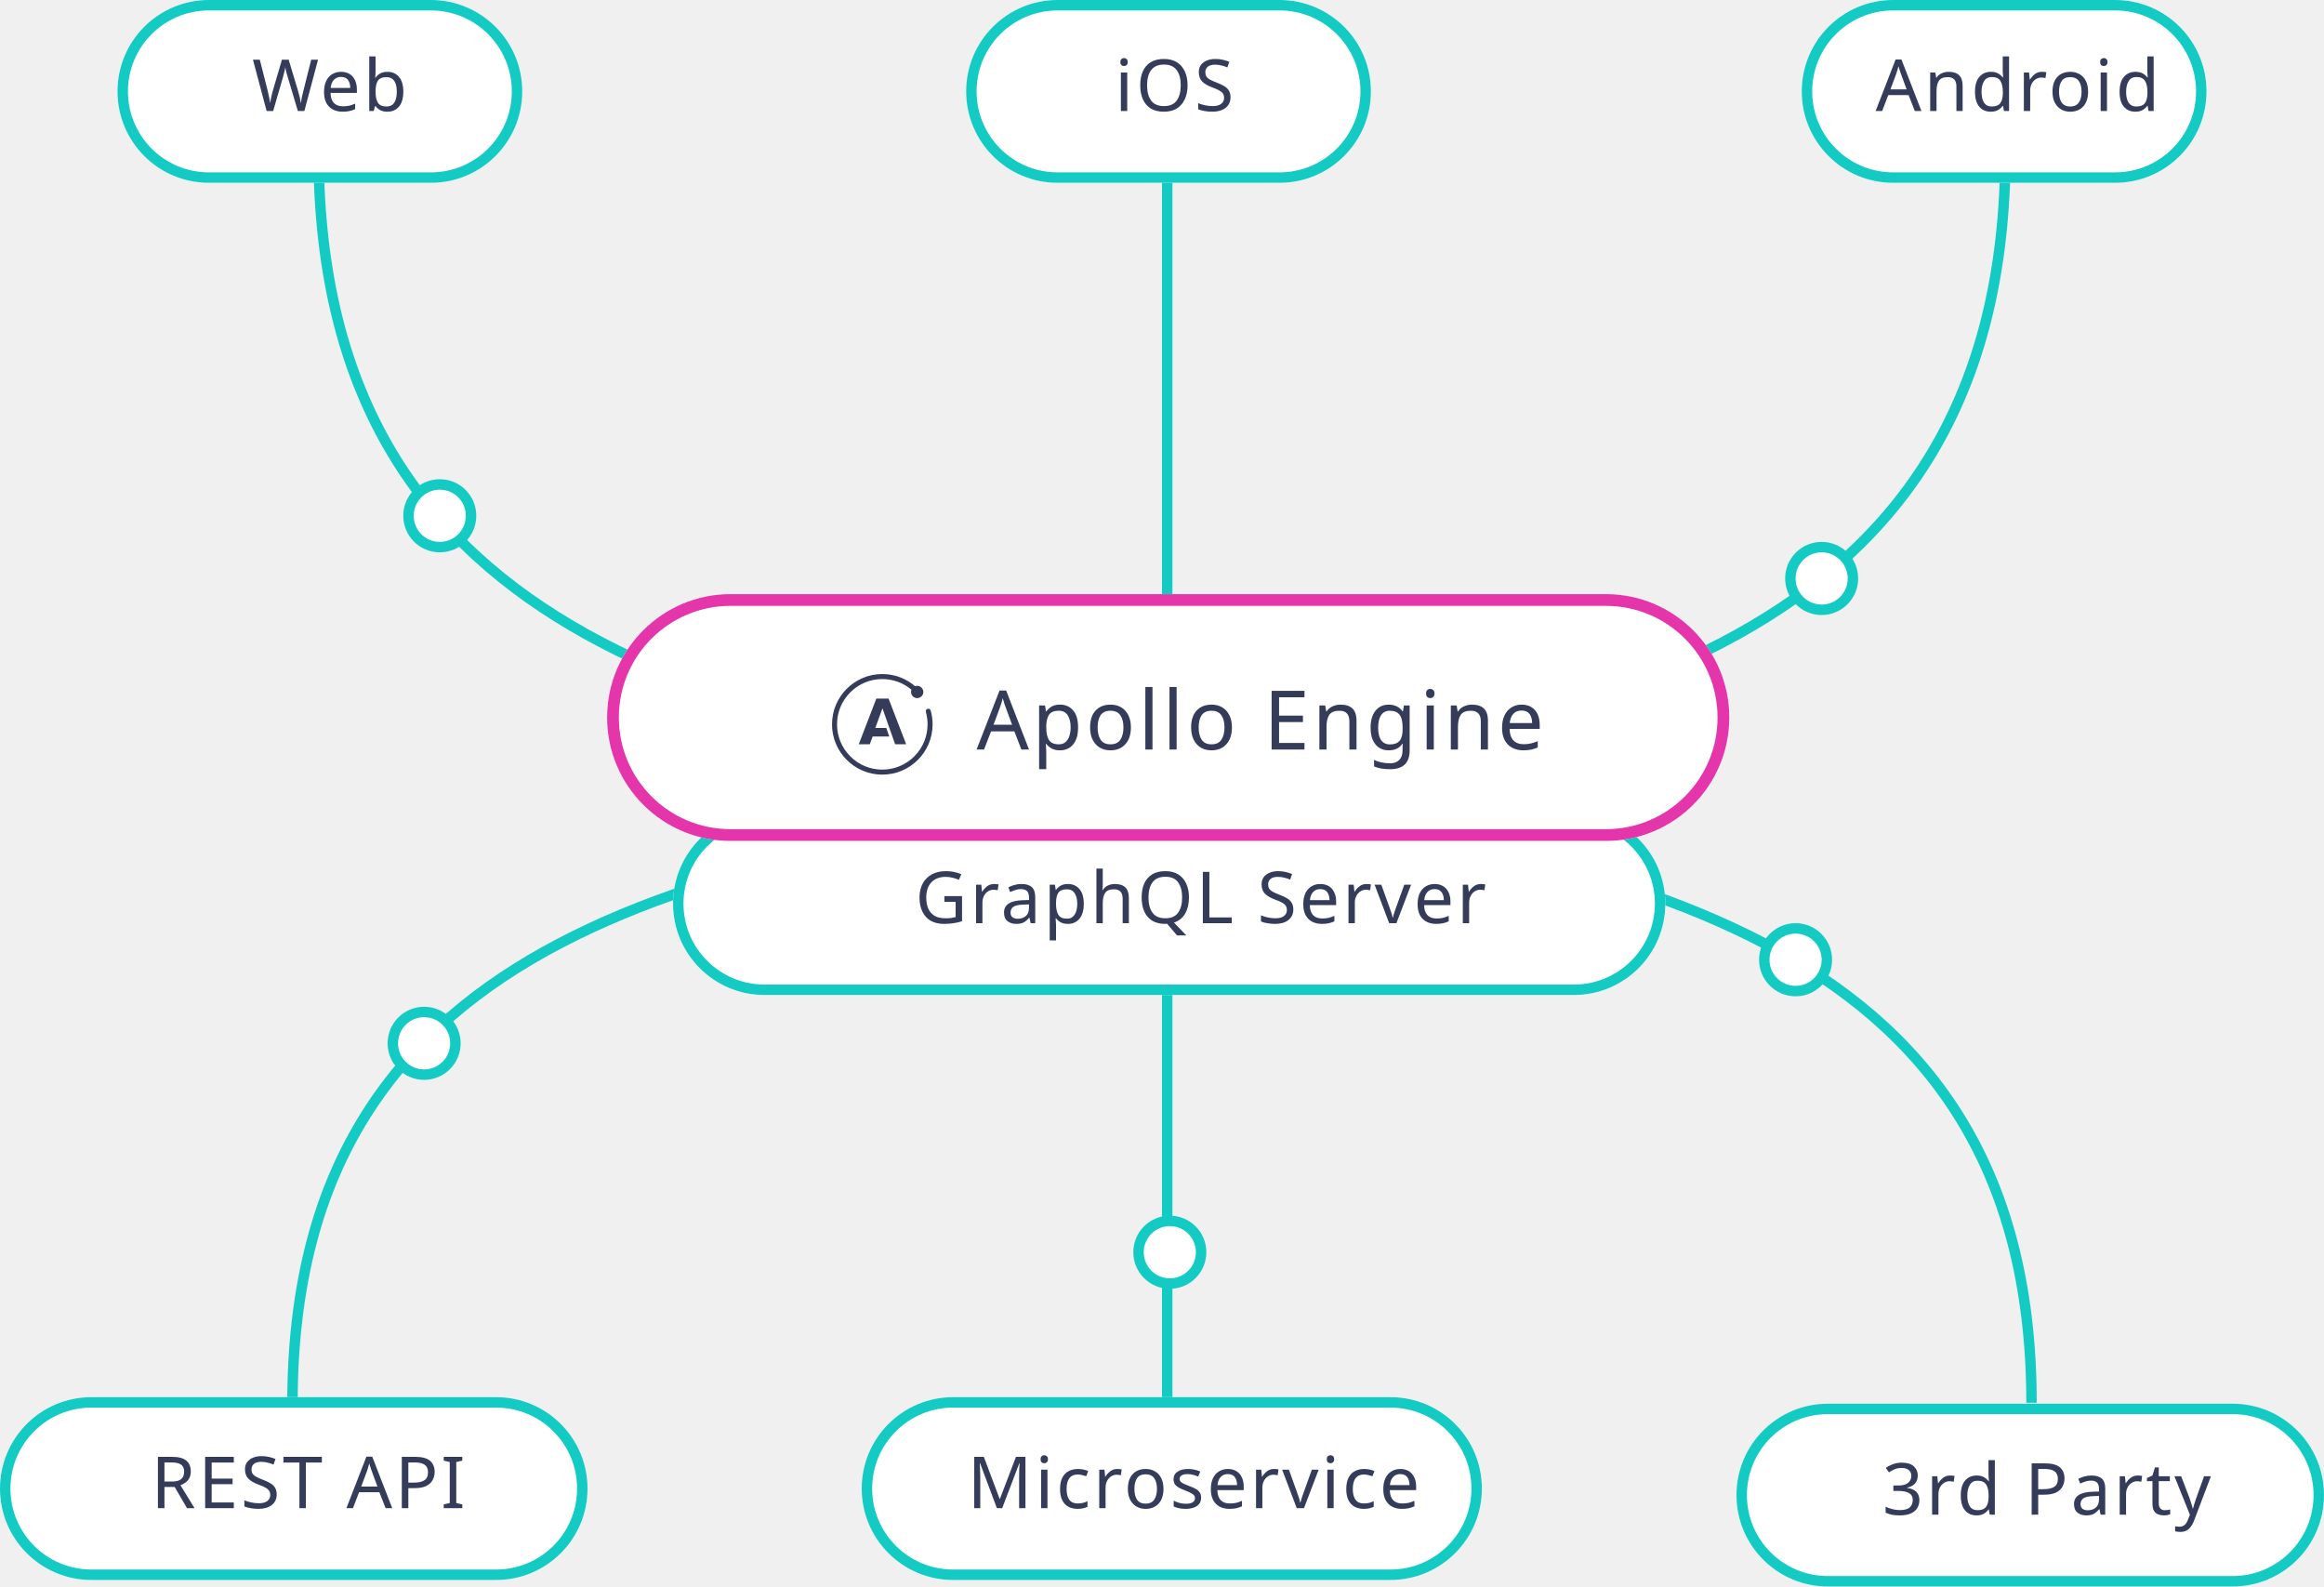
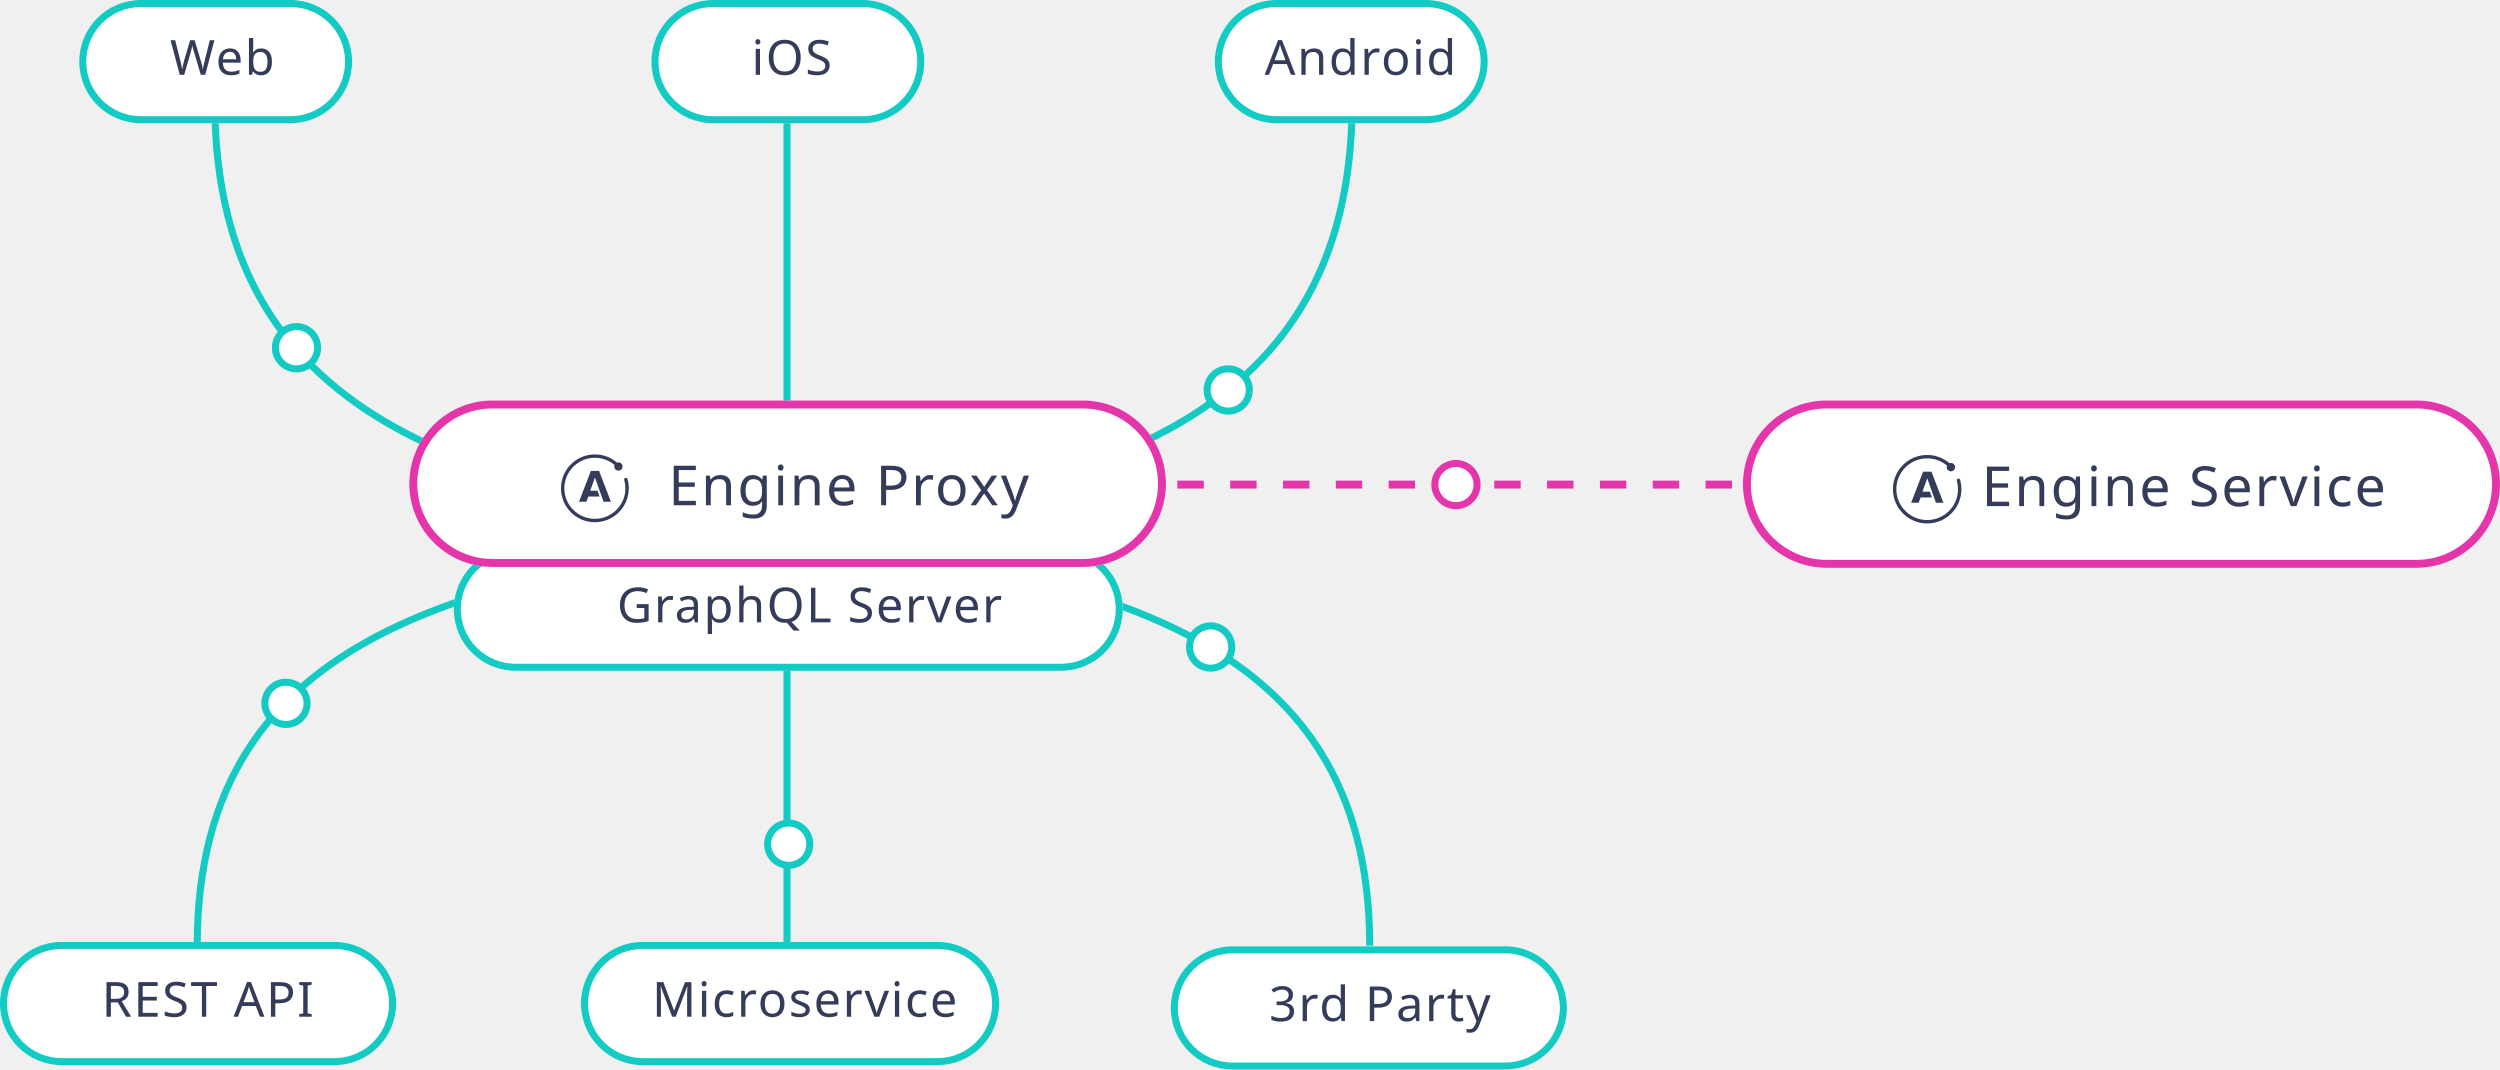
- <svg xmlns="http://www.w3.org/2000/svg" xmlns:xlink="http://www.w3.org/1999/xlink" width="356px" height="243px" viewBox="0 0 356 243" version="1.1">
+ <svg xmlns="http://www.w3.org/2000/svg" xmlns:xlink="http://www.w3.org/1999/xlink" width="568px" height="243px" viewBox="0 0 568 243" version="1.1">
  <defs>
    <rect id="path-1" x="0" y="0" width="62" height="28" rx="14" />
    <rect id="path-2" x="0" y="0" width="62" height="28" rx="14" />
    <rect id="path-3" x="0" y="0" width="62" height="28" rx="14" />
    <rect id="path-4" x="0" y="0" width="152" height="28" rx="14" />
    <rect id="path-5" x="0" y="0" width="95" height="28" rx="14" />
    <rect id="path-6" x="0" y="0" width="90" height="28" rx="14" />
    <rect id="path-7" x="0" y="0" width="90" height="28" rx="14" />
    <rect id="path-8" x="0" y="0" width="171.9" height="37.8" rx="18.9" />
+     <rect id="path-9" x="0" y="0" width="172" height="38" rx="19" />
  </defs>
  <g id="Page-1" stroke="none" stroke-width="1" fill="none" fill-rule="evenodd">
    <g id="engine-architecture">
-       <g id="Paths" transform="translate(45, 23)" stroke="#14CBC4" stroke-width="1.6">
-         <path d="M35.147,-35.2 C188.517,-35.2 79.88,227.2 226.859,227.2" id="Path-4-Copy" transform="translate(131.003, 96) rotate(-270) translate(-131.003, -96) " />
-         <path d="M39.141,-35.2 C192.511,-35.2 83.874,227.2 230.853,227.2" id="Path-4-Copy-2" transform="translate(134.997, 96) scale(-1, 1) rotate(-270) translate(-134.997, -96) " />
-         <path d="M133.799,2.4 L133.799,191.615" id="Line-3" />
-         <ellipse id="Oval-5-Copy-15" fill="#FFFFFF" cx="22.366" cy="56" rx="4.793" ry="4.8" />
-         <ellipse id="Oval-5-Copy-19" fill="#FFFFFF" cx="19.97" cy="136.8" rx="4.793" ry="4.8" />
-         <ellipse id="Oval-5-Copy-18" fill="#FFFFFF" cx="134.198" cy="168.8" rx="4.793" ry="4.8" />
-         <ellipse id="Oval-5-Copy-17" fill="#FFFFFF" cx="234.048" cy="65.6" rx="4.793" ry="4.8" />
-         <ellipse id="Oval-5-Copy-20" fill="#FFFFFF" cx="230.054" cy="124" rx="4.793" ry="4.8" />
+       <g id="Paths" transform="translate(44, 23)" stroke="#14CBC4" stroke-width="1.6">
+         <path d="M36.147,-35.2 C189.517,-35.2 80.88,227.2 227.859,227.2" id="Path-4-Copy" transform="translate(132.003, 96) rotate(-270) translate(-132.003, -96) " />
+         <path d="M40.141,-35.2 C193.511,-35.2 84.874,227.2 231.853,227.2" id="Path-4-Copy-2" transform="translate(135.997, 96) scale(-1, 1) rotate(-270) translate(-135.997, -96) " />
+         <path d="M134.799,2.4 L134.799,191.615" id="Line-3" />
+         <ellipse id="Oval-5-Copy-15" fill="#FFFFFF" cx="23.366" cy="56" rx="4.793" ry="4.8" />
+         <ellipse id="Oval-5-Copy-19" fill="#FFFFFF" cx="20.97" cy="136.8" rx="4.793" ry="4.8" />
+         <ellipse id="Oval-5-Copy-18" fill="#FFFFFF" cx="135.198" cy="168.8" rx="4.793" ry="4.8" />
+         <ellipse id="Oval-5-Copy-17" fill="#FFFFFF" cx="235.048" cy="65.6" rx="4.793" ry="4.8" />
+         <ellipse id="Oval-5-Copy-20" fill="#FFFFFF" cx="231.054" cy="124" rx="4.793" ry="4.8" />
+       </g>
+       <g id="Group-2" transform="translate(265, 102.6)" stroke="#E535AB">
+         <path d="M128.5,7.5 L0.5,7.5" id="Line-3" stroke-width="1.8" stroke-dasharray="6,6" />
+         <ellipse id="Oval-5-Copy-17" stroke-width="1.6" fill="#FFFFFF" transform="translate(65.79279, 7.500012) rotate(-39) translate(-65.79279, -7.500012) " cx="65.793" cy="7.5" rx="4.793" ry="4.8" />
      </g>
      <g id="diagram-primary" transform="translate(18, 0)">
        <g id="diagram-button">
          <g id="Rectangle-12-Copy-5">
            <use fill="#FFFFFF" fill-rule="evenodd" xlink:href="#path-1" />
            <rect stroke="#14CBC4" stroke-width="1.6" x="0.8" y="0.8" width="60.4" height="26.4" rx="13.2" />
          </g>
          <text id="Browser" font-family="SourceSansPro-Semibold, Source Sans Pro" font-size="11" font-weight="500" letter-spacing="0.393" fill="#343C5A">
            <tspan x="20.626" y="17">Web</tspan>
          </text>
        </g>
      </g>
      <g id="diagram-primary" transform="translate(148, 0)">
        <g id="diagram-button">
          <g id="Rectangle-12-Copy-5">
            <use fill="#FFFFFF" fill-rule="evenodd" xlink:href="#path-2" />
            <rect stroke="#14CBC4" stroke-width="1.6" x="0.8" y="0.8" width="60.4" height="26.4" rx="13.2" />
          </g>
          <text id="Browser" font-family="SourceSansPro-Semibold, Source Sans Pro" font-size="11" font-weight="500" letter-spacing="0.393" fill="#343C5A">
            <tspan x="22.765" y="17">iOS</tspan>
          </text>
        </g>
      </g>
      <g id="diagram-primary" transform="translate(276, 0)">
        <g id="diagram-button">
          <g id="Rectangle-12-Copy-5">
            <use fill="#FFFFFF" fill-rule="evenodd" xlink:href="#path-3" />
            <rect stroke="#14CBC4" stroke-width="1.6" x="0.8" y="0.8" width="60.4" height="26.4" rx="13.2" />
          </g>
          <text id="Browser" font-family="SourceSansPro-Semibold, Source Sans Pro" font-size="11" font-weight="500" letter-spacing="0.393" fill="#343C5A">
            <tspan x="11.315" y="17">Android</tspan>
          </text>
        </g>
      </g>
      <g id="diagram-primary" transform="translate(103.1, 124.4)">
        <g id="diagram-button">
          <g id="Rectangle-12-Copy-5">
            <use fill="#FFFFFF" fill-rule="evenodd" xlink:href="#path-4" />
            <rect stroke="#14CBC4" stroke-width="1.6" x="0.8" y="0.8" width="150.4" height="26.4" rx="13.2" />
          </g>
          <text id="Browser" font-family="SourceSansPro-Semibold, Source Sans Pro" font-size="11" font-weight="500" letter-spacing="0.393" fill="#343C5A">
            <tspan x="37.081" y="17">GraphQL Server</tspan>
          </text>
        </g>
      </g>
      <g id="diagram-primary" transform="translate(132, 214)">
        <g id="diagram-button">
          <g id="Rectangle-12-Copy-5">
            <use fill="#FFFFFF" fill-rule="evenodd" xlink:href="#path-5" />
            <rect stroke="#14CBC4" stroke-width="1.6" x="0.8" y="0.8" width="93.4" height="26.4" rx="13.2" />
          </g>
          <text id="Browser" font-family="SourceSansPro-Semibold, Source Sans Pro" font-size="11" font-weight="500" letter-spacing="0.393" fill="#343C5A">
            <tspan x="16.176" y="17">Microservice</tspan>
          </text>
        </g>
      </g>
      <g id="diagram-primary" transform="translate(266, 215)">
        <g id="diagram-button">
          <g id="Rectangle-12-Copy-5">
            <use fill="#FFFFFF" fill-rule="evenodd" xlink:href="#path-6" />
            <rect stroke="#14CBC4" stroke-width="1.6" x="0.8" y="0.8" width="88.4" height="26.4" rx="13.2" />
          </g>
          <text id="Browser" font-family="SourceSansPro-Semibold, Source Sans Pro" font-size="11" font-weight="500" letter-spacing="0.393" fill="#343C5A">
            <tspan x="22.348" y="17">3rd Party</tspan>
          </text>
        </g>
      </g>
      <g id="diagram-primary" transform="translate(0, 214)">
        <g id="diagram-button">
          <g id="Rectangle-12-Copy-5">
            <use fill="#FFFFFF" fill-rule="evenodd" xlink:href="#path-7" />
            <rect stroke="#14CBC4" stroke-width="1.6" x="0.8" y="0.8" width="88.4" height="26.4" rx="13.2" />
          </g>
          <text id="Browser" font-family="SourceSansPro-Semibold, Source Sans Pro" font-size="11" font-weight="500" letter-spacing="0.393" fill="#343C5A">
            <tspan x="23.128" y="17">REST API</tspan>
          </text>
        </g>
      </g>
      <g id="Engine" transform="translate(93, 91)">
        <g id="Rectangle-12-Copy-8">
          <use fill="#FFFFFF" fill-rule="evenodd" xlink:href="#path-8" />
          <rect stroke="#E535AB" stroke-width="1.8" x="0.9" y="0.9" width="170.1" height="36" rx="18" />
        </g>
-         <text id="Apollo-Engine" font-family="SourceSansPro-Semibold, Source Sans Pro" font-size="12.6" font-weight="500" letter-spacing="0.45" fill="#343C5A">
-           <tspan x="56.598" y="23.8">Apollo Engine</tspan>
+         <text id="Engine-Proxy" font-family="SourceSansPro-Semibold, Source Sans Pro" font-size="12.6" font-weight="500" letter-spacing="0.45" fill="#343C5A">
+           <tspan x="58.852" y="23.8">Engine Proxy</tspan>
        </text>
        <g id="apollo-mark" transform="translate(32.4, 9.9)">
          <g id="Group-3">
            <circle id="Oval-3" fill="#FFFFFF" cx="9.9" cy="9.9" r="9.9" />
            <g id="icon-apollo-space" transform="translate(1.98, 0.18)">
              <g id="Layer_2" transform="translate(0, 0)">
                <g id="Apollo_icon_grey-link" transform="translate(8.55, 9.09) scale(-1, 1) rotate(-180) translate(-8.55, -9.09) translate(0, 0.54)">
                  <g id="Apollo_icon_grey" transform="translate(-0, 0)">
                    <polygon id="Shape" points="15.151 0.459 0.459 0.459 0.459 15.151 15.151 15.151" />
                    <g id="Group" transform="translate(0.041322, 0.041322)" fill="#343C5A" fill-rule="nonzero">
                      <polygon id="Shape" points="8.691 11.682 6.823 11.682 4.126 4.684 5.816 4.684 6.256 5.869 8.804 5.869 8.343 7.181 6.666 7.181 7.757 10.192 9.698 4.684 11.387 4.684" />
                      <path d="M15.153,9.811 C15.149,9.835 15.142,9.858 15.134,9.88 C15.132,9.887 15.125,9.902 15.125,9.902 C15.064,10.034 14.93,10.126 14.775,10.126 C14.562,10.126 14.39,9.954 14.39,9.741 C14.39,9.698 14.397,9.656 14.41,9.618 L14.409,9.617 C14.579,9.012 14.667,8.38 14.667,7.734 C14.667,5.882 13.946,4.14 12.636,2.831 C11.327,1.521 9.585,0.8 7.734,0.8 C5.882,0.8 4.14,1.521 2.831,2.831 C1.521,4.14 0.8,5.882 0.8,7.734 C0.8,9.585 1.521,11.327 2.831,12.636 C4.14,13.946 5.882,14.667 7.734,14.667 C9.387,14.667 10.952,14.091 12.201,13.036 C12.159,12.929 12.135,12.813 12.135,12.691 C12.135,12.171 12.557,11.75 13.077,11.75 C13.597,11.75 14.019,12.171 14.019,12.691 C14.019,13.211 13.597,13.633 13.077,13.633 C12.964,13.633 12.855,13.613 12.754,13.576 C11.406,14.736 9.652,15.437 7.734,15.437 C3.479,15.437 0.03,11.988 0.03,7.734 C0.03,3.479 3.479,0.03 7.734,0.03 C11.988,0.03 15.437,3.479 15.437,7.734 C15.437,8.453 15.338,9.15 15.153,9.811 Z" id="Shape" />
                    </g>
                  </g>
                </g>
              </g>
            </g>
          </g>
        </g>
      </g>
+       <g id="Engine" transform="translate(396, 91)">
+         <g id="Rectangle-12-Copy-8">
+           <use fill="#FFFFFF" fill-rule="evenodd" xlink:href="#path-9" />
+           <rect stroke="#E535AB" stroke-width="1.8" x="0.9" y="0.9" width="170.2" height="36.2" rx="18.1" />
+         </g>
+         <text id="Engine-Service" font-family="SourceSansPro-Semibold, Source Sans Pro" font-size="12.6" font-weight="500" letter-spacing="0.45" fill="#343C5A">
+           <tspan x="54.223" y="24">Engine Service</tspan>
+         </text>
+         <g id="apollo-mark" transform="translate(32, 10)">
+           <g id="Group-3">
+             <circle id="Oval-3" fill="#FFFFFF" cx="10" cy="10" r="10" />
+             <g id="icon-apollo-space" transform="translate(2, 0.181818)">
+               <g id="Layer_2" transform="translate(0, 0)">
+                 <g id="Apollo_icon_grey-link" transform="translate(8.5, 9.318182) scale(-1, 1) rotate(-180) translate(-8.5, -9.318182) translate(0, 0.818182)">
+                   <g id="Apollo_icon_grey" transform="translate(-0, 0)">
+                     <polygon id="Shape" points="15.304 0.464 0.464 0.464 0.464 15.304 15.304 15.304" />
+                     <g id="Group" transform="translate(0.041739, 0.041739)" fill="#343C5A" fill-rule="nonzero">
+                       <polygon id="Shape" points="8.778 11.8 6.892 11.8 4.168 4.731 5.874 4.731 6.32 5.929 8.893 5.929 8.427 7.253 6.733 7.253 7.835 10.295 9.796 4.731 11.502 4.731" />
+                       <path d="M15.307,9.91 C15.302,9.934 15.295,9.957 15.287,9.98 C15.284,9.987 15.277,10.002 15.277,10.002 C15.216,10.135 15.081,10.229 14.924,10.229 C14.709,10.229 14.535,10.054 14.535,9.839 C14.535,9.796 14.542,9.754 14.556,9.715 L14.555,9.714 C14.726,9.103 14.815,8.464 14.815,7.812 C14.815,5.941 14.087,4.182 12.764,2.859 C11.441,1.537 9.682,0.808 7.812,0.808 C5.941,0.808 4.182,1.537 2.859,2.859 C1.537,4.182 0.808,5.941 0.808,7.812 C0.808,9.682 1.537,11.441 2.859,12.764 C4.182,14.087 5.941,14.815 7.812,14.815 C9.482,14.815 11.063,14.234 12.324,13.168 C12.282,13.06 12.258,12.942 12.258,12.819 C12.258,12.294 12.684,11.868 13.209,11.868 C13.734,11.868 14.16,12.294 14.16,12.819 C14.16,13.345 13.734,13.77 13.209,13.77 C13.095,13.77 12.985,13.75 12.883,13.713 C11.521,14.885 9.749,15.593 7.812,15.593 C3.514,15.593 0.03,12.109 0.03,7.812 C0.03,3.514 3.514,0.03 7.812,0.03 C12.109,0.03 15.593,3.514 15.593,7.812 C15.593,8.539 15.493,9.242 15.307,9.91 Z" id="Shape" />
+                     </g>
+                   </g>
+                 </g>
+               </g>
+             </g>
+           </g>
+         </g>
+       </g>
    </g>
  </g>
</svg>
